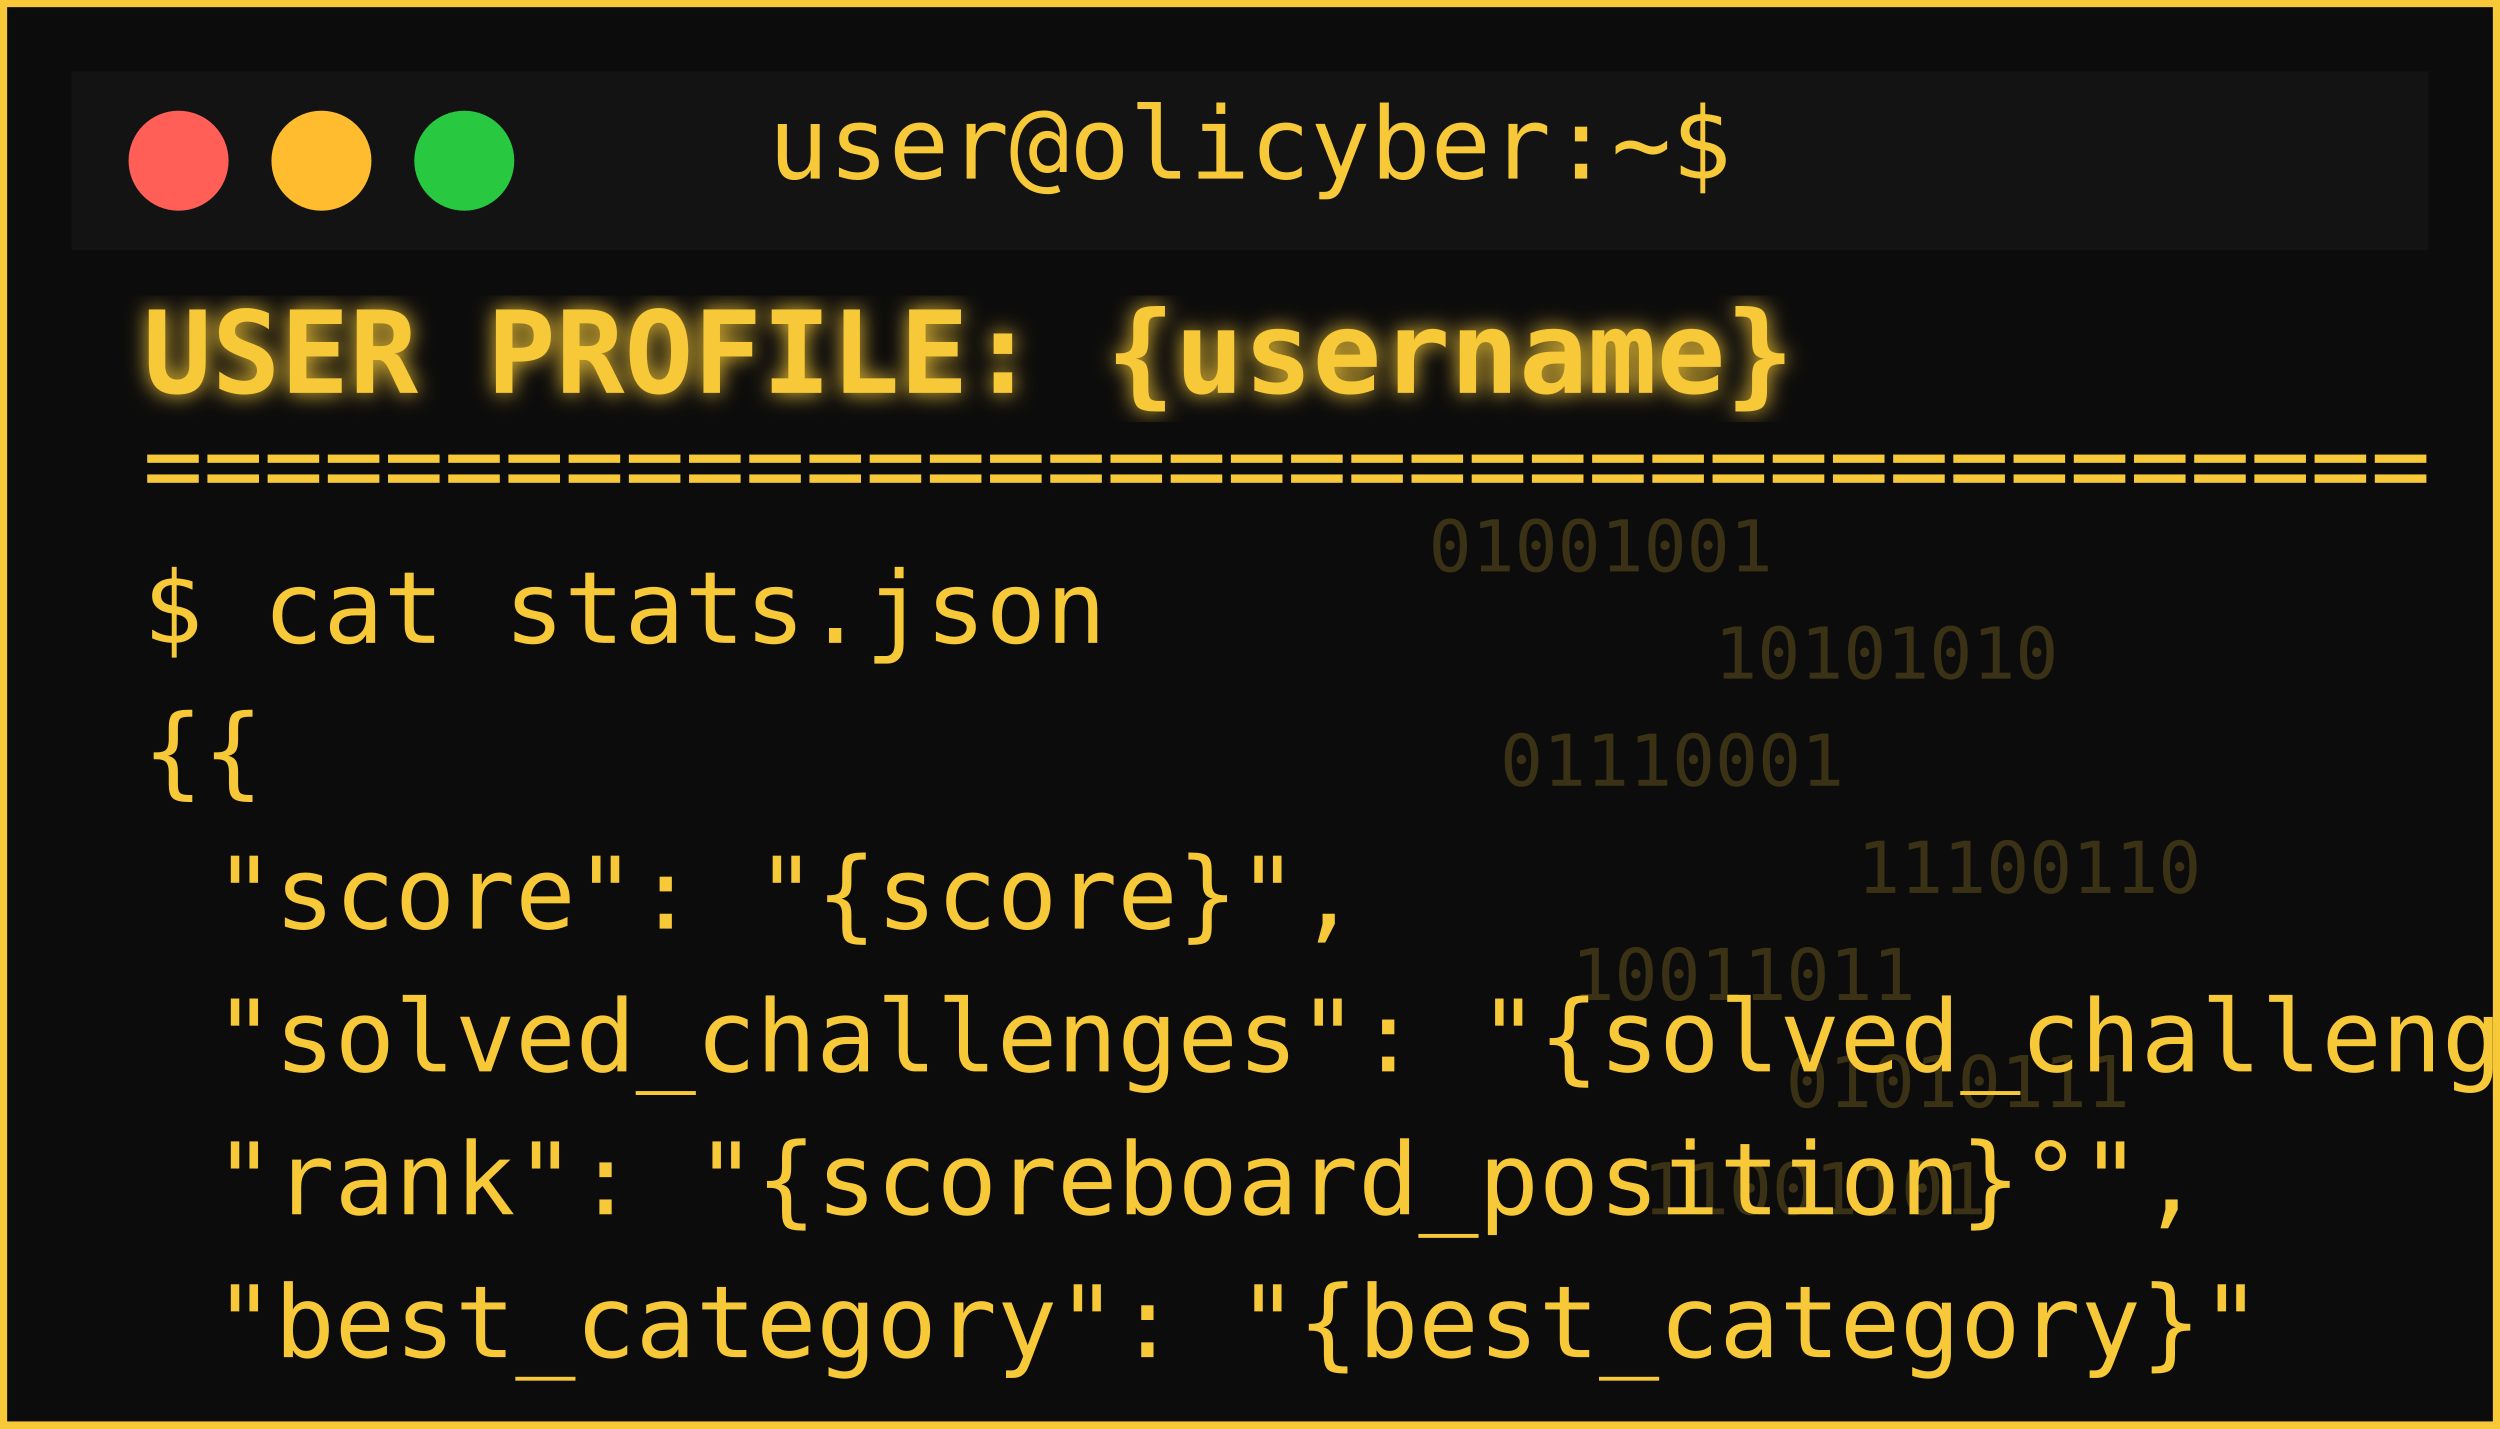
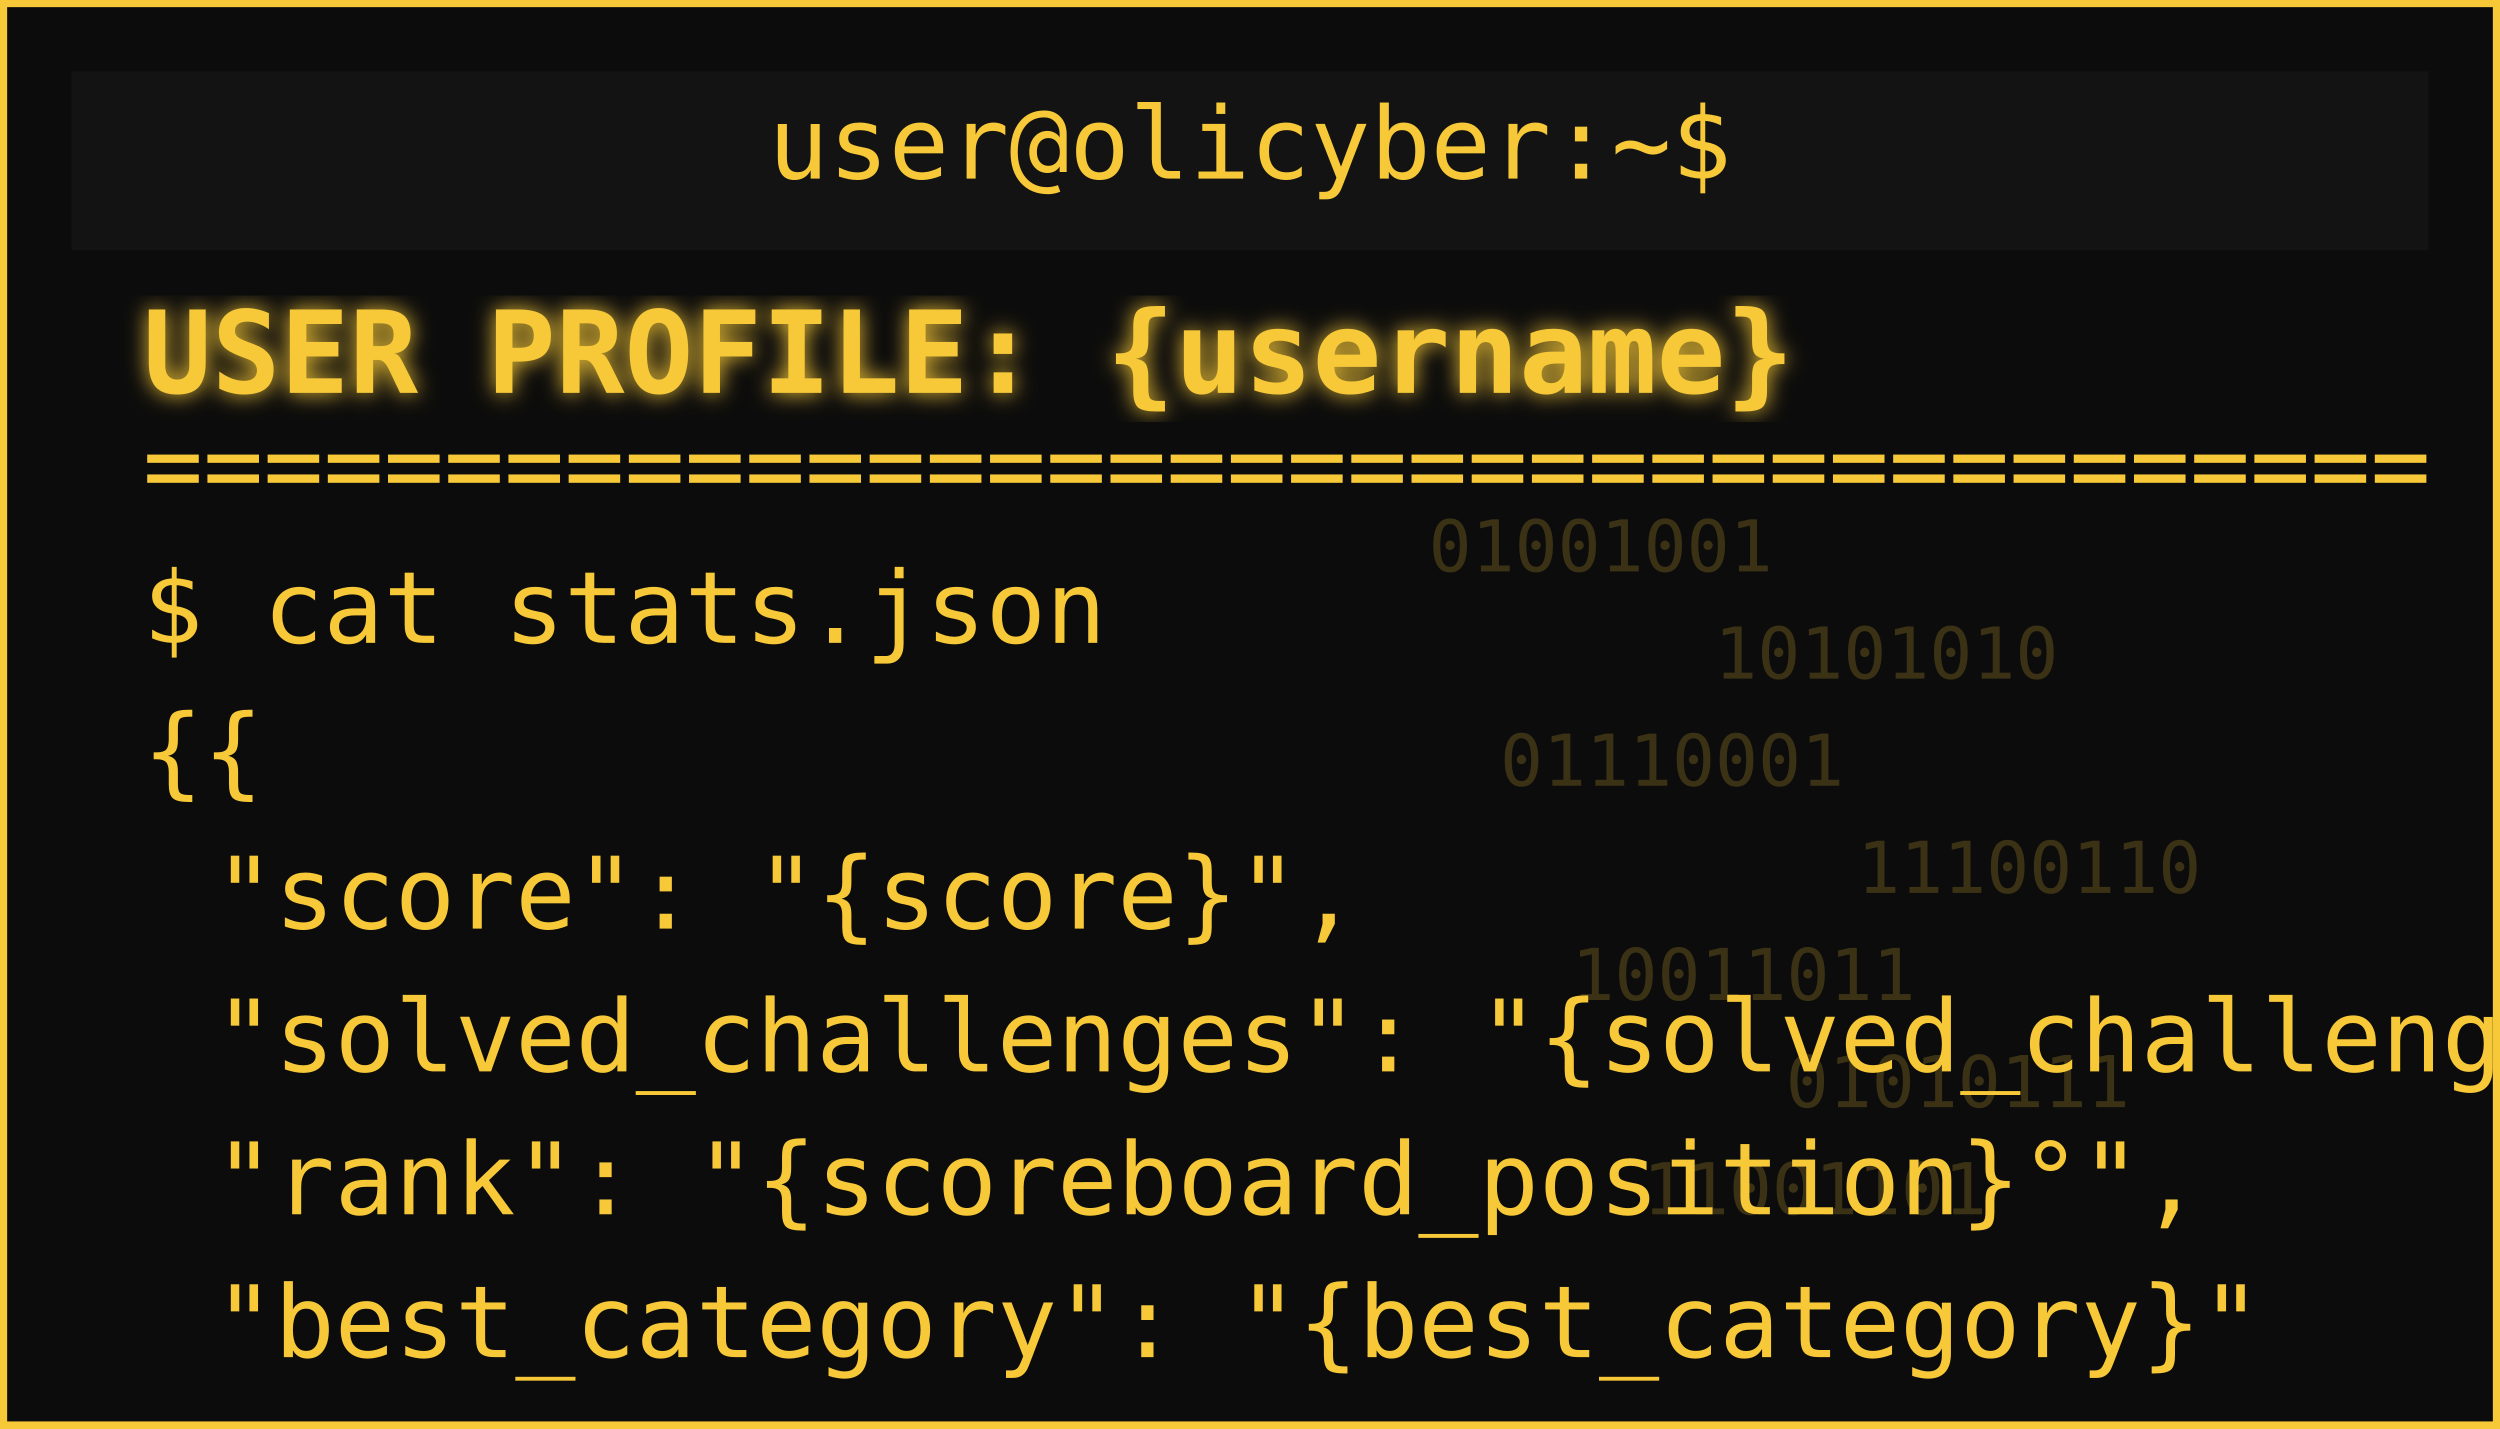
<svg xmlns="http://www.w3.org/2000/svg" width="350" height="200" viewBox="0 0 350 200">
  <defs>
    <filter id="matrixGlow">
      <feDropShadow dx="0" dy="0" stdDeviation="1.5" flood-color="#F7C938" />
    </filter>
  </defs>
  <rect width="350" height="200" rx="0" fill="#0c0c0c" stroke="#F7C938" stroke-width="2" />
  <rect x="10" y="10" width="330" height="25" rx="0" fill="#131313" />
-   <circle cx="25" cy="22.5" r="7" fill="#ff5f57" />
-   <circle cx="45" cy="22.5" r="7" fill="#febc2e" />
-   <circle cx="65" cy="22.5" r="7" fill="#28c840" />
  <text x="175" y="25" text-anchor="middle" font-family="monospace" font-size="14" fill="#F7C938">user@olicyber:~$</text>
  <text x="20" y="55" font-family="monospace" font-weight="bold" font-size="16" fill="#F7C938" filter="url(#matrixGlow)">USER PROFILE: {username}</text>
  <text x="20" y="70" font-family="monospace" font-size="14" fill="#F7C938">======================================</text>
  <text x="20" y="90" font-family="monospace" font-size="14" fill="#F7C938">$ cat stats.json</text>
  <text x="20" y="110" font-family="monospace" font-size="14" fill="#F7C938">{{</text>
  <text x="30" y="130" font-family="monospace" font-size="14" fill="#F7C938"> "score": "{score}",</text>
  <text x="30" y="150" font-family="monospace" font-size="14" fill="#F7C938"> "solved_challenges": "{solved_challenges}",</text>
  <text x="30" y="170" font-family="monospace" font-size="14" fill="#F7C938"> "rank": "{scoreboard_position}°",</text>
  <text x="30" y="190" font-family="monospace" font-size="14" fill="#F7C938"> "best_category": "{best_category}"</text>
  <g opacity="0.2">
    <text x="200" y="80" font-family="monospace" font-size="10" fill="#F7C938">01001001</text>
    <text x="240" y="95" font-family="monospace" font-size="10" fill="#F7C938">10101010</text>
    <text x="210" y="110" font-family="monospace" font-size="10" fill="#F7C938">01110001</text>
    <text x="260" y="125" font-family="monospace" font-size="10" fill="#F7C938">11100110</text>
    <text x="220" y="140" font-family="monospace" font-size="10" fill="#F7C938">10011011</text>
    <text x="250" y="155" font-family="monospace" font-size="10" fill="#F7C938">01010111</text>
    <text x="230" y="170" font-family="monospace" font-size="10" fill="#F7C938">11001101</text>
  </g>
</svg>
